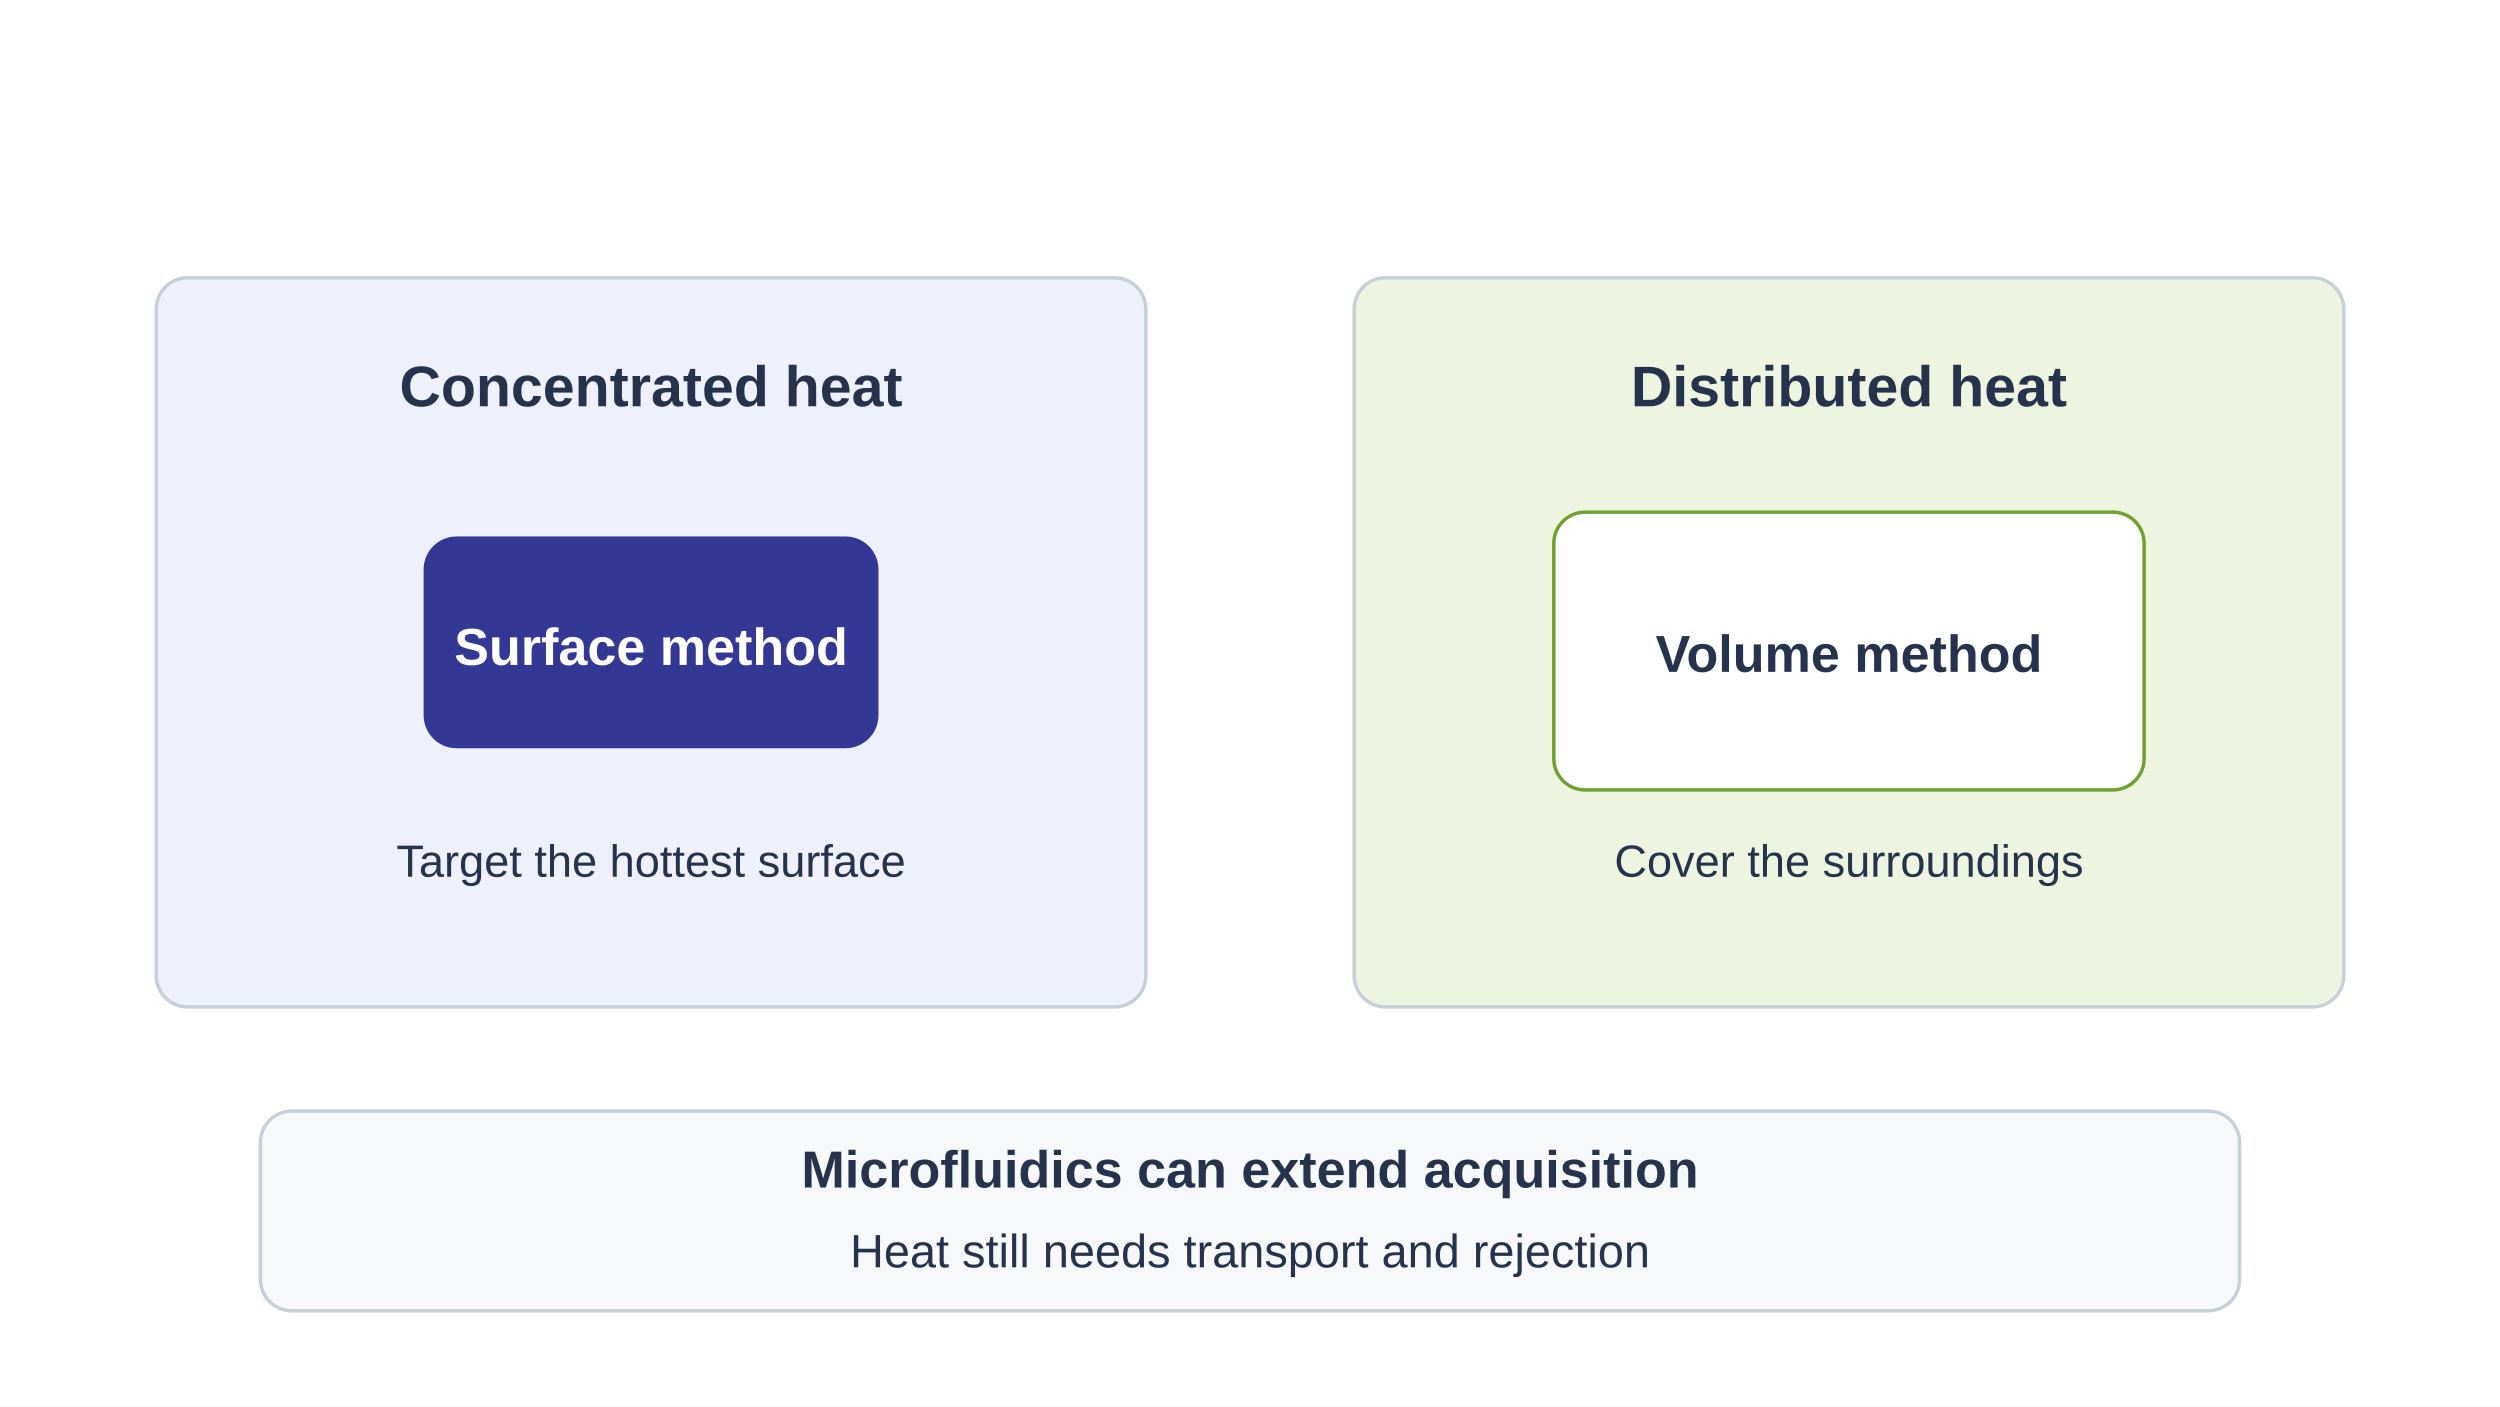
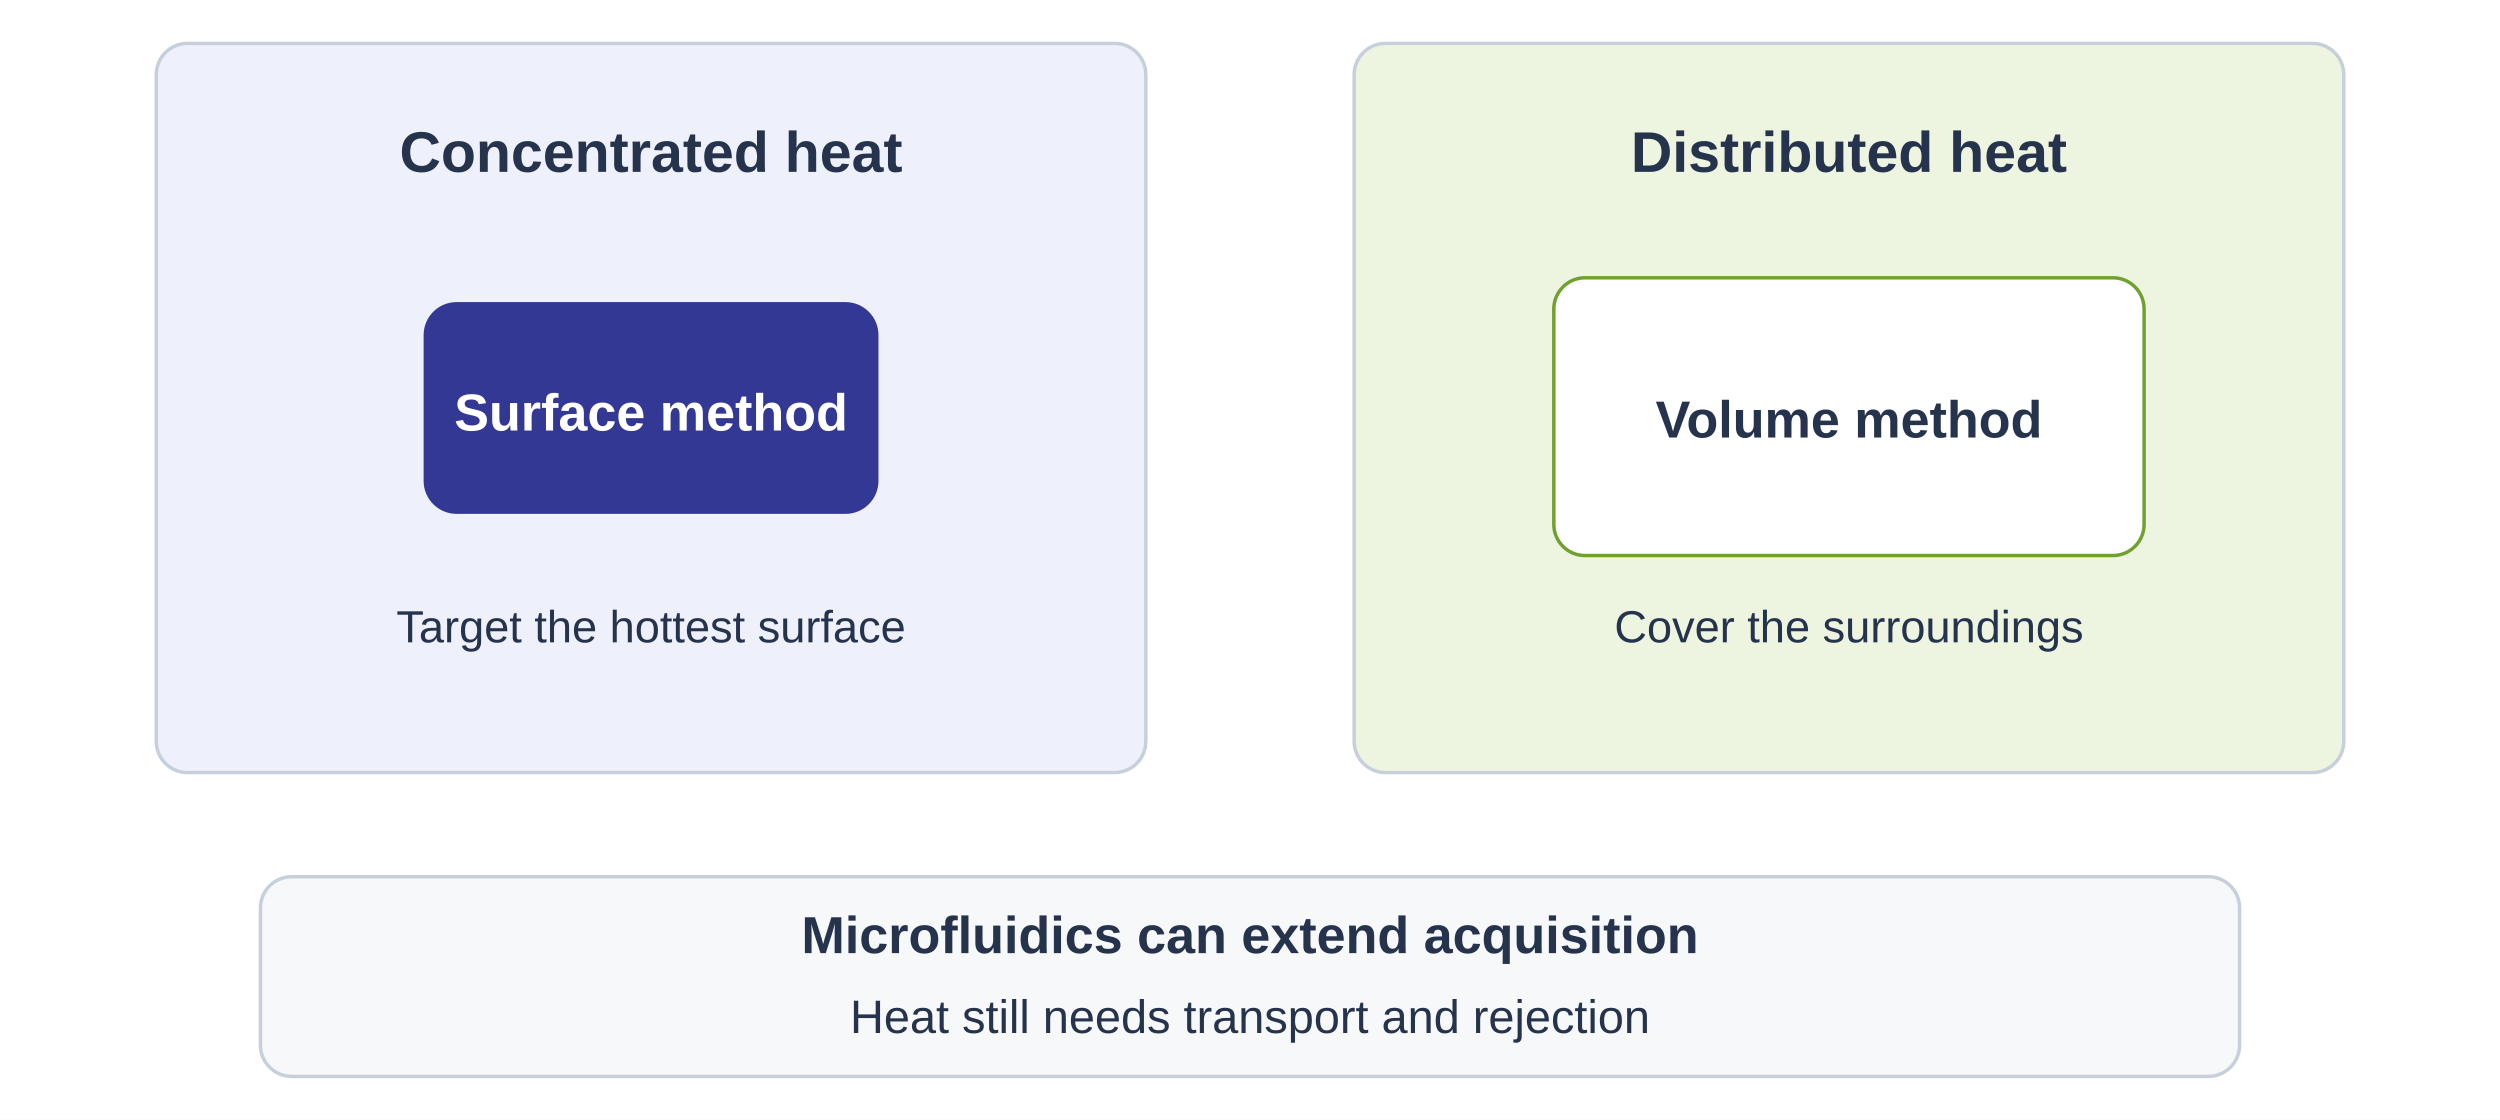
- <svg xmlns="http://www.w3.org/2000/svg" width="1440" height="810" viewBox="0 0 1440 810">
-   <rect width="1440" height="810" fill="white" />
+ <svg xmlns="http://www.w3.org/2000/svg" width="1440" height="645" viewBox="0 135 1440 645">
+   <rect width="1440" height="645" fill="white" x="0" y="135" />
  <g font-family="Arial, sans-serif">
    <rect x="90" y="160" width="570" height="420" rx="18" fill="#eef0fb" stroke="#c7cfdb" stroke-width="2" />
    <rect x="780" y="160" width="570" height="420" rx="18" fill="#edf5e1" stroke="#c7cfdb" stroke-width="2" />
    <text x="375" y="234" font-size="33" fill="#26334d" text-anchor="middle" font-weight="700">Concentrated heat</text>
    <text x="1065" y="234" font-size="33" fill="#26334d" text-anchor="middle" font-weight="700">Distributed heat</text>
    <rect x="245" y="310" width="260" height="120" rx="18" fill="#343895" stroke="#343895" stroke-width="2" />
    <text x="375" y="383" font-size="30" fill="white" text-anchor="middle" font-weight="700">Surface method</text>
    <rect x="895" y="295" width="340" height="160" rx="18" fill="white" stroke="#6FA030" stroke-width="2" />
    <text x="1065" y="387" font-size="30" fill="#26334d" text-anchor="middle" font-weight="700">Volume method</text>
    <text x="375" y="505" font-size="26" fill="#26334d" text-anchor="middle" font-weight="400">Target the hottest surface</text>
    <text x="1065" y="505" font-size="26" fill="#26334d" text-anchor="middle" font-weight="400">Cover the surroundings</text>
    <rect x="150" y="640" width="1140" height="115" rx="18" fill="#f7f8fa" stroke="#c7cfdb" stroke-width="2" />
    <text x="720" y="684" font-size="30" fill="#26334d" text-anchor="middle" font-weight="700">Microfluidics can extend acquisition</text>
    <text x="720" y="730" font-size="27" fill="#26334d" text-anchor="middle" font-weight="400">Heat still needs transport and rejection</text>
  </g>
</svg>
